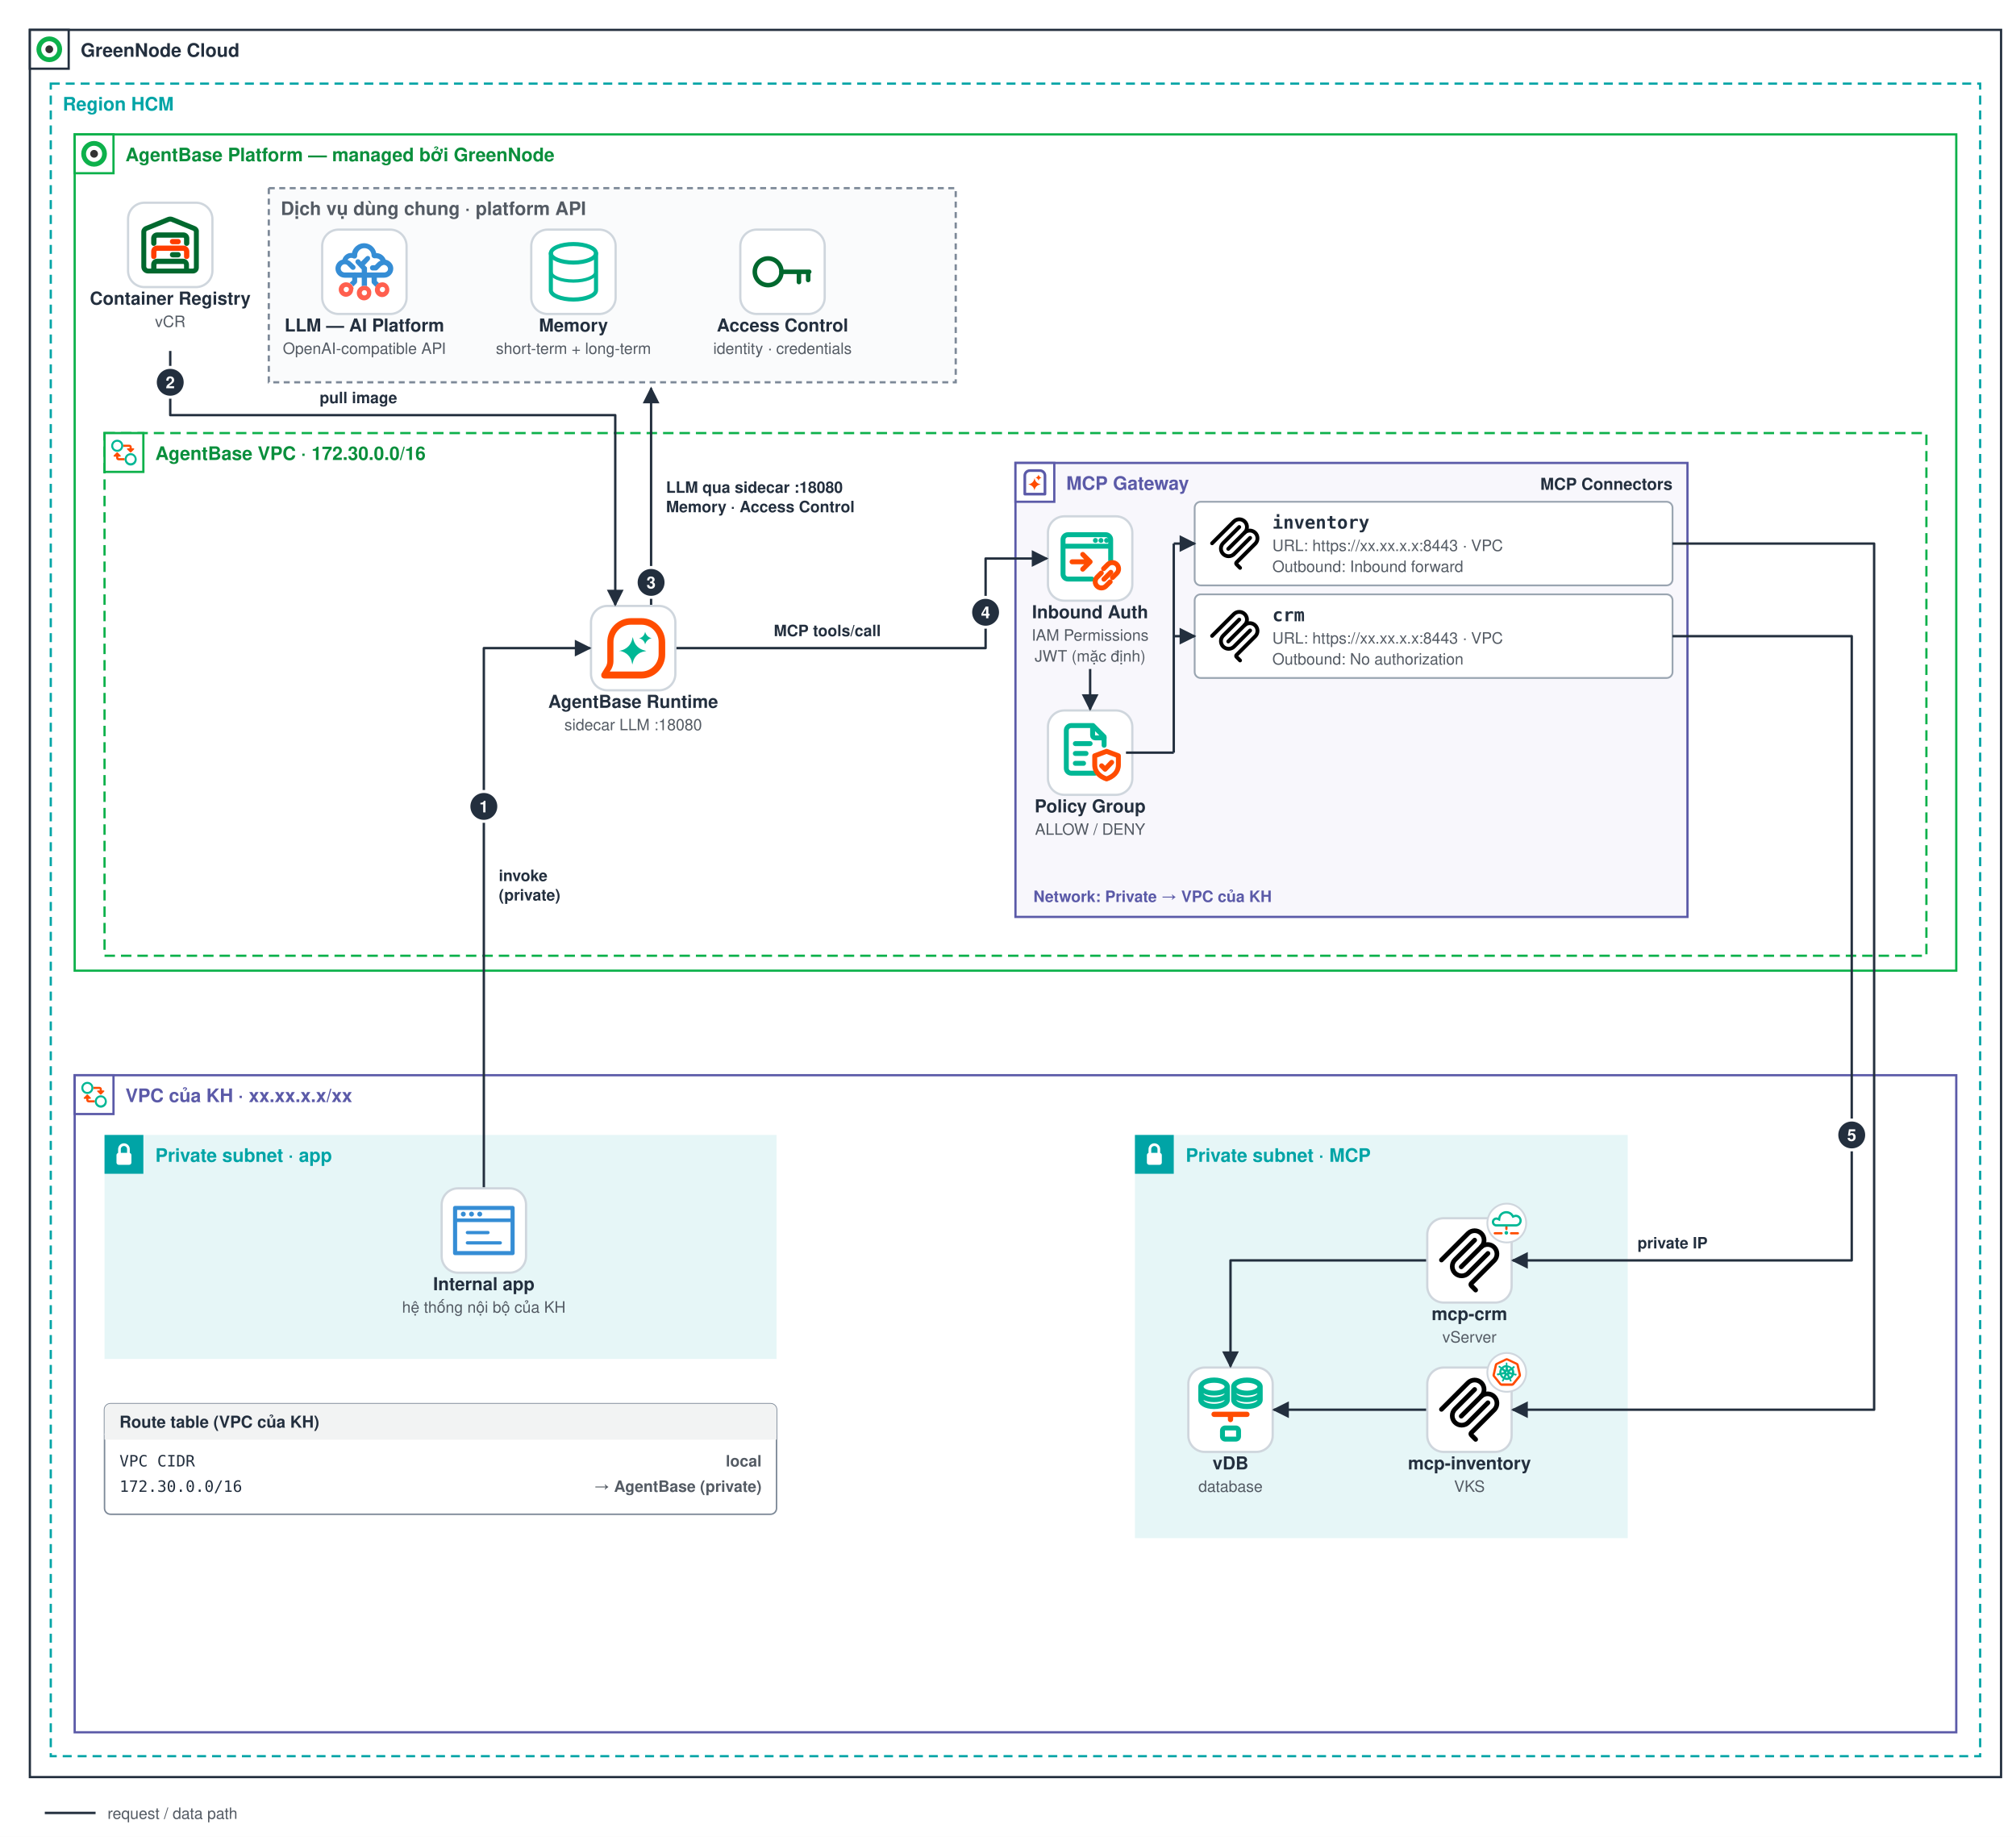
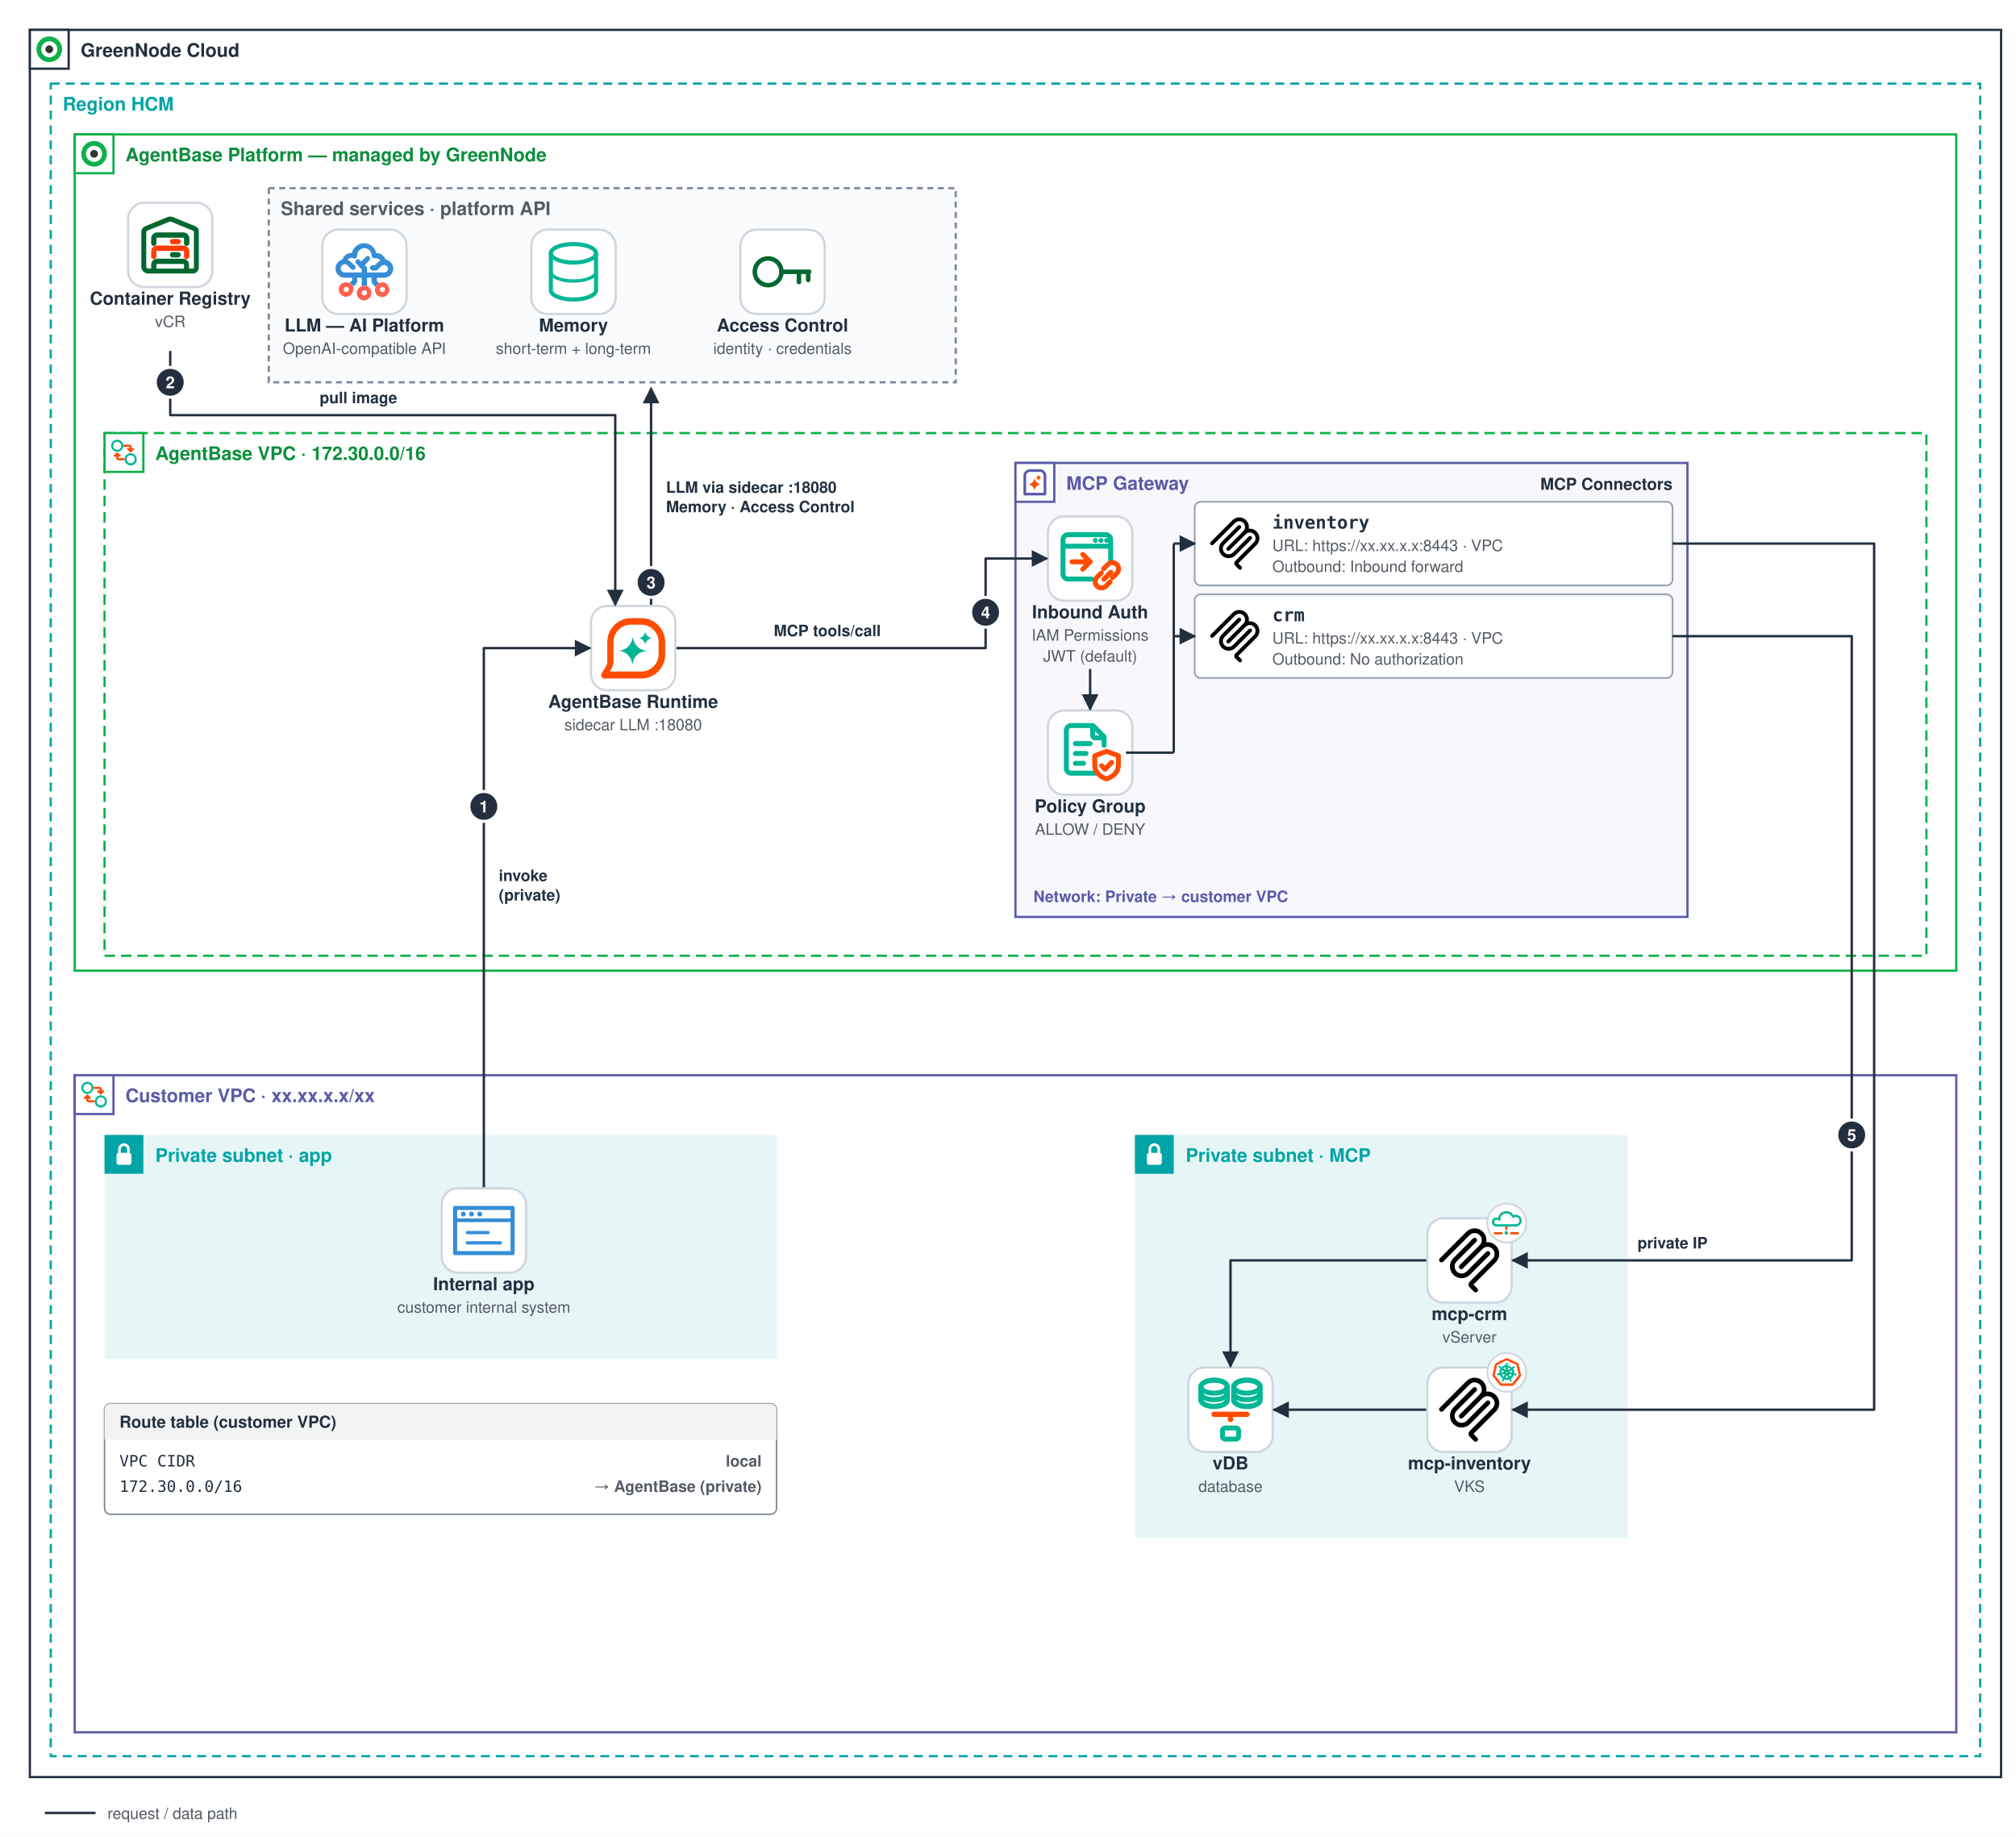
- <svg xmlns="http://www.w3.org/2000/svg" xmlns:xlink="http://www.w3.org/1999/xlink" width="1350" height="1230" viewBox="0 0 1350 1230" font-family="Helvetica Neue,Helvetica,Arial,sans-serif" role="img" aria-label="Use case A: MCP Gateway Private gọi MCP server trong VPC của KH qua connector, không đi Internet">
+ <svg xmlns="http://www.w3.org/2000/svg" xmlns:xlink="http://www.w3.org/1999/xlink" width="1350" height="1230" viewBox="0 0 1350 1230" font-family="Helvetica Neue,Helvetica,Arial,sans-serif" role="img" aria-label="Use case A: a Private MCP Gateway calls MCP servers in the customer VPC through connectors, without Internet access">
  <rect width="1350" height="1230" fill="#FFFFFF" />
  <defs>
    <marker id="a-ink" viewBox="0 0 10 10" refX="9" refY="5" markerWidth="7" markerHeight="7" orient="auto-start-reverse">
      <path d="M0 0L10 5L0 10z" fill="#232F3E" />
    </marker>
    <marker id="a-org" viewBox="0 0 10 10" refX="9" refY="5" markerWidth="7" markerHeight="7" orient="auto-start-reverse">
      <path d="M0 0L10 5L0 10z" fill="#FF4C00" />
    </marker>
    <marker id="a-red" viewBox="0 0 10 10" refX="9" refY="5" markerWidth="7" markerHeight="7" orient="auto-start-reverse">
      <path d="M0 0L10 5L0 10z" fill="#DD344C" />
    </marker>
    <symbol id="gn-ai" viewBox="0 0 20 20" fill="none">
      <path fill="#358DD5" d="M16.5,6.3c-0.5-1.2-1.6-2-2.9-2c-0.3-1.7-1.9-3-3.7-3c-1.8,0-3.3,1.3-3.7,3C5,4.1,3.7,5,3.3,6.3C2.1,6.6,1.2,7.7,1.2,9c0,1.5,1.2,2.8,2.8,2.8h12c1.5,0,2.8-1.2,2.8-2.8C18.8,7.7,17.8,6.6,16.5,6.3z M16,10.2H4c-0.7,0-1.2-0.6-1.2-1.2S3.3,7.7,4,7.7c0.3,0,0.7,0.1,0.9,0.4L6,9.2c0.3,0.3,0.8,0.3,1.1,0c0.3-0.3,0.3-0.8,0-1.1L5.9,7c-0.3-0.3-0.7-0.5-1-0.6C5.2,5.8,6,5.6,6.6,5.9c0.2,0.1,0.5,0.1,0.8,0c0.2-0.2,0.4-0.4,0.4-0.7c0-0.1,0-0.1,0-0.2c0-1.2,1-2.2,2.2-2.2s2.2,1,2.2,2.3c0,0.2,0.1,0.4,0.3,0.6c0.2,0.1,0.4,0.2,0.6,0.2c0.7-0.1,1.4,0.1,1.8,0.7c-0.3,0.1-0.6,0.3-0.8,0.5l-0.9,0.9h-0.7c-0.4,0-0.8,0.3-0.8,0.8c0,0.4,0.3,0.8,0.8,0.8h1c0.2,0,0.4-0.1,0.5-0.2l1.1-1.1c0.2-0.2,0.5-0.3,0.8-0.4c0,0,0,0,0,0c0.7,0,1.3,0.6,1.3,1.2S16.7,10.2,16,10.2z" />
      <path fill="#358DD5" d="M11.5,6.5L10.1,8l0.7,0.7V11c0,0.4-0.3,0.8-0.8,0.8S9.2,11.4,9.2,11V9.3L7.5,7.5c-0.3-0.3-0.3-0.8,0-1.1c0.3-0.3,0.8-0.3,1.1,0L9,6.9l1.5-1.5c0.3-0.3,0.8-0.3,1.1,0C11.8,5.8,11.8,6.2,11.5,6.5z" />
      <path fill="#358DD5" d="M10.8,11v3.4c-0.2-0.1-0.5-0.1-0.8-0.1s-0.5,0-0.8,0.1V11c0-0.4,0.3-0.8,0.8-0.8S10.8,10.6,10.8,11z" />
      <path fill="#358DD5" d="M14.5,13.5c-0.5,0.2-0.8,0.6-1.1,1.1l-1-1c-0.1-0.1-0.2-0.3-0.2-0.5v-2c0-0.4,0.3-0.8,0.8-0.8s0.8,0.3,0.8,0.8v1.7L14.5,13.5z" />
      <path fill="#358DD5" d="M7.8,11v2c0,0.2-0.1,0.4-0.2,0.5l-1,1c-0.2-0.5-0.6-0.8-1.1-1.1l0.8-0.8V11c0-0.4,0.3-0.8,0.8-0.8S7.8,10.6,7.8,11z" />
      <path fill="#FF5F4E" d="M10.8,14.4c-0.2-0.1-0.5-0.1-0.8-0.1s-0.5,0-0.8,0.1c-0.9,0.3-1.5,1.1-1.5,2.1c0,1.2,1,2.2,2.2,2.2s2.2-1,2.2-2.2C12.2,15.5,11.6,14.7,10.8,14.4z M10,17.2c-0.4,0-0.8-0.3-0.8-0.8c0-0.4,0.3-0.8,0.8-0.8s0.8,0.3,0.8,0.8C10.8,16.9,10.4,17.2,10,17.2z" />
      <path fill="#FF5F4E" d="M6.5,14.5c-0.2-0.5-0.6-0.8-1.1-1.1c-0.3-0.1-0.6-0.2-1-0.2c-1.2,0-2.2,1-2.2,2.2s1,2.2,2.2,2.2s2.2-1,2.2-2.2C6.8,15.1,6.7,14.8,6.5,14.5z M4.5,16.2c-0.4,0-0.8-0.3-0.8-0.8c0-0.4,0.3-0.8,0.8-0.8s0.8,0.3,0.8,0.8C5.2,15.9,4.9,16.2,4.5,16.2z" />
      <path fill="#FF5F4E" d="M15.5,13.2c-0.3,0-0.7,0.1-1,0.2c-0.5,0.2-0.8,0.6-1.1,1.1c-0.1,0.3-0.2,0.6-0.2,1c0,1.2,1,2.2,2.2,2.2s2.2-1,2.2-2.2S16.7,13.2,15.5,13.2z M15.5,16.2c-0.4,0-0.8-0.3-0.8-0.8c0-0.4,0.3-0.8,0.8-0.8s0.8,0.3,0.8,0.8C16.2,15.9,15.9,16.2,15.5,16.2z" />
    </symbol>
    <symbol id="gn-cr" viewBox="0 0 20 20" fill="none">
      <path fill="#00682E" d="M17.6,4.3L11,1.6c-0.7-0.3-1.3-0.3-2,0L2.4,4.3C1.7,4.6,1.2,5.3,1.2,6v10.6c0,1.2,0.9,2.1,2.1,2.1h13.6c1,0,1.8-0.8,1.8-1.8V6C18.8,5.3,18.3,4.6,17.6,4.3z M14.2,17.2H5.8V16c0-0.1,0.1-0.2,0.2-0.2h8c0.1,0,0.2,0.1,0.2,0.2V17.2z M17.2,16.9c0,0.2-0.1,0.3-0.3,0.3h-1.2V16c0-1-0.8-1.8-1.8-1.8H6c-1,0-1.8,0.8-1.8,1.8v1.2H3.3c-0.3,0-0.6-0.3-0.6-0.6V6c0-0.1,0.1-0.2,0.2-0.3L9.6,3C9.7,2.9,9.9,2.9,10,2.9c0.2,0,0.3,0,0.4,0.1l6.6,2.7c0.1,0.1,0.2,0.2,0.2,0.3V16.9z" />
      <path fill="#FF3D00" d="M13.2,9c0,0.4-0.3,0.8-0.8,0.8h-1.7c-0.4,0-0.8-0.3-0.8-0.8s0.3-0.8,0.8-0.8h1.7C12.9,8.2,13.2,8.6,13.2,9z" />
      <path fill="#00682E" d="M13.2,13c0,0.4-0.3,0.8-0.8,0.8h-1.7c-0.4,0-0.8-0.3-0.8-0.8s0.3-0.8,0.8-0.8h1.7C12.9,12.2,13.2,12.6,13.2,13z" />
      <path fill="#00682E" d="M15.8,8v1.5c0,0.4-0.3,0.8-0.8,0.8s-0.8-0.3-0.8-0.8V8c0-0.1-0.1-0.2-0.2-0.2H6C5.9,7.8,5.8,7.9,5.8,8v1.5c0,0.4-0.3,0.8-0.8,0.8S4.2,9.9,4.2,9.5V8C4.2,7,5,6.2,6,6.2h8C15,6.2,15.8,7,15.8,8z" />
      <path fill="#FF3D00" d="M15.8,12v1.5c0,0.4-0.3,0.8-0.8,0.8s-0.8-0.3-0.8-0.8V12c0-0.1-0.1-0.2-0.2-0.2H6c-0.1,0-0.2,0.1-0.2,0.2v1.5c0,0.4-0.3,0.8-0.8,0.8s-0.8-0.3-0.8-0.8V12c0-1,0.8-1.8,1.8-1.8h8C15,10.2,15.8,11,15.8,12z" />
    </symbol>
    <symbol id="gn-server" viewBox="0 0 20 20" fill="none">
      <line x1="9.75" y1="12.447" x2="9.75" y2="13.977" stroke="#FF4C00" stroke-width="1.5" stroke-linecap="round" />
      <line x1="6.523" y1="16.841" x2="1.962" y2="16.841" stroke="#FF4C00" stroke-width="1.5" stroke-linecap="round" />
      <line x1="17.432" y1="16.841" x2="12.871" y2="16.841" stroke="#FF4C00" stroke-width="1.5" stroke-linecap="round" />
      <mask id="gn-server-path-4-inside-1_14569_691052" fill="white">
        <path fill-rule="evenodd" clip-rule="evenodd" d="M16.061 12.303H9.697H3.03H2.424V12.242C1.041 11.962 0 10.739 0 9.273C0 7.599 1.357 6.242 3.03 6.242C3.477 6.242 3.902 6.339 4.284 6.513C4.617 3.969 6.913 2 9.697 2C11.786 2 13.601 3.109 14.517 4.738C14.991 4.536 15.513 4.424 16.061 4.424C18.236 4.424 20 6.188 20 8.364C20 10.437 18.398 12.137 16.364 12.291V12.303H16.061Z" />
      </mask>
      <path d="M2.424 12.303H0.924V13.803H2.424V12.303ZM2.424 12.242H3.924V11.016L2.723 10.772L2.424 12.242ZM4.284 6.513L3.663 7.878L5.508 8.718L5.771 6.708L4.284 6.513ZM14.517 4.738L13.21 5.473L13.869 6.645L15.105 6.118L14.517 4.738ZM16.364 12.291L16.25 10.796L14.864 10.901V12.291H16.364ZM16.364 12.303V13.803H17.864V12.303H16.364ZM16.061 10.803H9.697V13.803H16.061V10.803ZM9.697 10.803H3.03V13.803H9.697V10.803ZM3.03 10.803H2.424V13.803H3.03V10.803ZM3.924 12.303V12.242H0.924V12.303H3.924ZM2.723 10.772C2.025 10.631 1.5 10.011 1.5 9.273H-1.5C-1.5 11.466 0.057 13.293 2.126 13.712L2.723 10.772ZM1.5 9.273C1.5 8.428 2.185 7.742 3.03 7.742V4.742C0.528 4.742 -1.5 6.771 -1.5 9.273H1.5ZM3.03 7.742C3.259 7.742 3.472 7.792 3.663 7.878L4.905 5.148C4.332 4.887 3.696 4.742 3.03 4.742V7.742ZM5.771 6.708C5.999 4.966 7.61 3.5 9.697 3.5V0.5C6.217 0.5 3.235 2.973 2.797 6.318L5.771 6.708ZM9.697 3.5C11.253 3.5 12.563 4.324 13.21 5.473L15.825 4.003C14.638 1.894 12.319 0.5 9.697 0.5V3.5ZM15.105 6.118C15.397 5.994 15.719 5.924 16.061 5.924V2.924C15.307 2.924 14.585 3.078 13.929 3.358L15.105 6.118ZM16.061 5.924C17.408 5.924 18.5 7.016 18.5 8.364H21.5C21.5 5.36 19.065 2.924 16.061 2.924V5.924ZM18.5 8.364C18.5 9.647 17.508 10.7 16.25 10.796L16.477 13.787C19.288 13.573 21.5 11.228 21.5 8.364H18.5ZM14.864 12.291V12.303H17.864V12.291H14.864ZM16.364 10.803H16.061V13.803H16.364V10.803Z" fill="#00B795" mask="url(#gn-server-path-4-inside-1_14569_691052)" />
      <circle cx="9.697" cy="16.546" r="1.212" fill="#00B795" />
    </symbol>
    <symbol id="gn-vks" viewBox="0 0 20 20" fill="none">
      <path fill="#FF4C00" d="M19.5,11.4L18,4.9c-0.1-0.3-0.2-0.6-0.4-0.8c-0.2-0.2-0.4-0.4-0.7-0.5l-6.1-2.9c-0.3-0.1-0.6-0.2-0.9-0.2H9.9c-0.2,0-0.5,0.1-0.7,0.2L3.1,3.6C2.8,3.7,2.6,3.9,2.4,4.1C2.2,4.3,2.1,4.6,2,4.9l-1.5,6.5c-0.1,0.2-0.1,0.5,0,0.8c0,0.2,0.1,0.5,0.3,0.7l0.1,0.1l4.2,5.2c0.2,0.2,0.4,0.4,0.7,0.5C6,18.9,6.3,19,6.6,19h6.8c0.3,0,0.6-0.1,0.8-0.2c0.3-0.1,0.5-0.3,0.7-0.5l4.2-5.2c0.2-0.2,0.3-0.5,0.4-0.8C19.5,12,19.5,11.7,19.5,11.4zM18,11.9c0,0.1,0,0.1-0.1,0.2l-4.2,5.2c0,0-0.1,0.1-0.1,0.1c-0.1,0-0.1,0-0.2,0H6.6c-0.1,0-0.1,0-0.2,0c0,0-0.1-0.1-0.1-0.1L2,12c0,0,0-0.1,0-0.1c0,0,0-0.1,0-0.2l1.5-6.5c0-0.1,0-0.1,0.1-0.2c0,0,0.1-0.1,0.1-0.1L9.8,2c0,0,0.1,0,0.2,0c0.1,0,0.1,0,0.2,0l6.1,2.9c0,0,0.1,0.1,0.1,0.1c0,0,0.1,0.1,0.1,0.2l1.5,6.5C18,11.8,18,11.9,18,11.9z" />
      <path fill="#00B795" d="M16.1,10.9c-0.2,0-0.3,0-0.3,0h-0.1c-0.2,0-0.4,0-0.6-0.1l-0.1-0.2c0.1-0.5,0-1.1-0.1-1.6c-0.1-0.5-0.3-1-0.6-1.5l0.1-0.1c0.1-0.1,0.3-0.2,0.5-0.3l0.1-0.1c0.4-0.2,0.4-0.7,0.1-1c-0.2-0.2-0.5-0.2-0.8-0.1l-0.1,0.1l-0.2,0.2l-0.1,0.1c-0.2,0.2-0.3,0.3-0.4,0.4h-0.2c-0.8-0.8-1.8-1.2-2.9-1.4V5c0-0.2,0-0.4,0-0.6V4c0-0.4-0.3-0.6-0.6-0.6S9.4,3.5,9.4,3.9V4c0,0.1,0,0.2,0,0.3v0.1c0,0.2,0,0.4,0,0.6L9.3,5.1c-0.2,0-0.3,0.1-0.5,0.1C8,5.4,7.2,5.9,6.5,6.5H6.3C6.2,6.4,6,6.3,5.9,6.1L5.8,6L5.6,5.8L5.5,5.8C5.2,5.5,4.7,5.6,4.5,5.9C4.4,6.2,4.5,6.5,4.8,6.7l0.1,0.1l0.2,0.1L5.2,7C5.4,7,5.6,7.1,5.7,7.2v0.2c-0.6,0.9-0.8,2-0.7,3.1l-0.1,0.1c-0.2,0.1-0.4,0.1-0.6,0.1H4.2c-0.1,0-0.2,0-0.3,0l-0.1,0c-0.3,0.1-0.5,0.4-0.4,0.7C3.5,11.8,3.8,12,4.1,12h0.1l0.1,0c0.1,0,0.2-0.1,0.2-0.1l0.1,0c0.2-0.1,0.4-0.2,0.6-0.2h0.2c0.4,1,1.1,1.9,2,2.5v0.2c-0.1,0.2-0.2,0.3-0.3,0.5L7,15l-0.2,0.2c-0.1,0.3,0,0.7,0.2,0.8c0.3,0.2,0.7,0.1,0.9-0.2V15.7l0.1-0.2l0.1-0.3c0-0.2,0.1-0.3,0.2-0.4h0.2c0.9,0.3,1.8,0.4,2.7,0.1c0.2,0,0.3-0.1,0.5-0.1l0.1,0.1c0.1,0.1,0.1,0.3,0.2,0.6l0.1,0.3c0.2,0.3,0.5,0.4,0.8,0.3c0.3-0.1,0.4-0.5,0.2-0.8l-0.1-0.3c-0.1-0.2-0.2-0.4-0.3-0.5v-0.2c0.9-0.6,1.6-1.5,2-2.5h0.2c0.2,0,0.3,0.1,0.6,0.2l0.3,0.1c0.3,0.1,0.6-0.1,0.7-0.4C16.7,11.2,16.5,10.9,16.1,10.9zM9.8,9.6h0.4l0.2,0.3l-0.1,0.4L10,10.5l-0.3-0.2L9.6,9.9L9.8,9.6zM6.4,10.2c0-0.6,0.1-1.2,0.4-1.8l1.2,1v0l0.1,0.1c0,0,0,0.1,0,0.2c0,0,0,0-0.1,0L6.4,10.2zM8.5,11.4l0,0.1h0l-0.6,1.4c-0.5-0.4-0.9-0.9-1.2-1.4l1.5-0.3v0l0.1,0C8.5,11.2,8.5,11.2,8.5,11.4zM8.9,8.2L7.7,7.3c0.4-0.4,1-0.6,1.5-0.8h0.1L9.2,8.2c0,0.1-0.1,0.1-0.2,0.1L8.9,8.2zM10.8,13.5c-0.6,0.1-1.2,0.1-1.7,0L9.9,12H10l0.1,0l0.8,1.5H10.8zM11.1,8.2L11.1,8.2c-0.2,0.1-0.2,0.1-0.3,0.1v-0.2l-0.1-1.5c0.6,0.1,1.2,0.4,1.7,0.8L11.1,8.2zM12.1,12.9l-0.6-1.4v-0.1c0-0.1,0-0.1,0.1-0.2l1.7,0.3C13,12,12.6,12.5,12.1,12.9zM12.1,9.7L12,9.7c-0.1,0-0.1-0.1-0.1-0.1v-0.1l1.2-1.1c0.1,0.3,0.2,0.6,0.3,0.9c0.1,0.3,0.1,0.6,0.1,0.9L12.1,9.7z" />
    </symbol>
    <symbol id="gn-vdb" viewBox="0 0 20 20" fill="none">
      <path fill="#FF4C00" d="M10,13.8c-0.4,0-0.8-0.3-0.8-0.8v-0.8H5c-0.4,0-0.8-0.3-0.8-0.8s0.3-0.8,0.8-0.8h10c0.4,0,0.8,0.3,0.8,0.8s-0.3,0.8-0.8,0.8h-4.2V13C10.8,13.4,10.4,13.8,10,13.8z" />
      <path fill="#00B795" d="M11.6,14.8H8.4c-0.9,0-1.6,0.7-1.6,1.6v1.7c0,0.9,0.7,1.6,1.6,1.6h3.2c0.9,0,1.6-0.7,1.6-1.6v-1.7C13.2,15.5,12.5,14.8,11.6,14.8z M11.8,18.1c0,0.1-0.1,0.1-0.1,0.1H8.4c-0.1,0-0.1-0.1-0.1-0.1v-1.7c0-0.1,0.1-0.1,0.1-0.1h3.2c0.1,0,0.1,0.1,0.1,0.1V18.1z" />
      <path fill="#00B795" d="M5,0.2C2.3,0.2,0.2,1.4,0.2,3v4c0,1.6,2,2.8,4.8,2.8S9.8,8.6,9.8,7V3C9.8,1.4,7.7,0.2,5,0.2z M5,8.2C3.1,8.2,1.8,7.5,1.8,7c0.8,0.5,2,0.7,3.2,0.7S7.4,7.5,8.2,7C8.2,7.5,6.9,8.2,5,8.2z M5,6.2C3.1,6.2,1.8,5.5,1.8,5c0.8,0.5,2,0.7,3.2,0.7S7.4,5.5,8.2,5C8.2,5.5,6.9,6.2,5,6.2z M5,4.2C3,4.2,1.8,3.5,1.8,3S3,1.8,5,1.8S8.2,2.5,8.2,3S7,4.2,5,4.2z" />
      <path fill="#00B795" d="M15,0.2c-2.7,0-4.8,1.2-4.8,2.8v4c0,1.6,2,2.8,4.8,2.8s4.8-1.2,4.8-2.8V3C19.8,1.4,17.7,0.2,15,0.2z M15,8.2c-1.9,0-3.2-0.7-3.2-1.2c0.8,0.5,2,0.7,3.2,0.7s2.4-0.3,3.2-0.7C18.2,7.5,16.9,8.2,15,8.2z M15,6.2c-1.9,0-3.2-0.7-3.2-1.2c0.8,0.5,2,0.7,3.2,0.7s2.4-0.3,3.2-0.7C18.2,5.5,16.9,6.2,15,6.2z M15,4.2c-2,0-3.2-0.8-3.2-1.2S13,1.8,15,1.8s3.2,0.8,3.2,1.2S17,4.2,15,4.2z" />
    </symbol>
    <symbol id="gn-vnet" viewBox="0 0 20 20" fill="none">
      <path fill="#FF4C00" d="M17.5,7.7l-2.2,2.2c-0.2,0.2-0.5,0.2-0.7,0l-2.2-2.2c-0.3-0.3-0.1-0.8,0.4-0.8h1.4V6c0-0.1-0.1-0.2-0.2-0.2H9.4c0-0.2,0.1-0.5,0.1-0.8s0-0.5-0.1-0.8H14c1,0,1.8,0.8,1.8,1.8v0.9h1.4C17.6,6.9,17.8,7.4,17.5,7.7z" />
      <path fill="#00B795" d="M9.4,4.2C9.1,2.1,7.2,0.5,5,0.5c-2.5,0-4.5,2-4.5,4.5s2,4.5,4.5,4.5c2.2,0,4.1-1.6,4.4-3.8c0-0.2,0.1-0.5,0.1-0.8S9.5,4.5,9.4,4.2z M5,8C3.3,8,2,6.7,2,5s1.3-3,3-3s3,1.3,3,3S6.7,8,5,8z" />
      <path fill="#FF4C00" fill-rule="evenodd" clip-rule="evenodd" d="M10.5,15c0,0.3,0,0.5,0.1,0.8H6c-1,0-1.8-0.8-1.8-1.8v-0.9H2.8c-0.4,0-0.7-0.5-0.4-0.9l2.2-2.2c0.2-0.2,0.5-0.2,0.7,0l2.2,2.2c0.3,0.3,0.1,0.9-0.4,0.9H5.8V14c0,0.1,0.1,0.2,0.2,0.2h4.6C10.5,14.5,10.5,14.7,10.5,15z" />
      <path fill="#00B795" d="M15,10.5c-2.2,0-4.1,1.6-4.4,3.8c0,0.2-0.1,0.5-0.1,0.8s0,0.5,0.1,0.8c0.3,2.1,2.2,3.8,4.4,3.8c2.5,0,4.5-2,4.5-4.5S17.5,10.5,15,10.5z M15,18c-1.7,0-3-1.3-3-3s1.3-3,3-3s3,1.3,3,3S16.7,18,15,18z" />
    </symbol>
    <symbol id="mcp" viewBox="60 20 1800 1800" fill="none">
      <g stroke="#000000" stroke-width="128" stroke-linecap="round" stroke-linejoin="round">
        <path d="M193 910L920 183A258 258 0 0 1 1286 548L735 1097" />
        <path d="M1103 365L565 903A258 258 0 0 0 930 1268L1467 729" />
        <path d="M1286 548A258 258 0 0 1 1650 912L1015 1547Q980 1582 1015 1617L1130 1733" />
      </g>
    </symbol>
    <symbol id="agent-runtime" viewBox="0 0 16 16" fill="none">
      <path fill="#FF4C00" d="M10,0.7H7.5c-3.2,0-5.8,2.6-5.8,5.8v4.7c0,0.4-0.1,0.8-0.3,1.2l-1.1,1.8c-0.1,0.2-0.1,0.5,0,0.8c0.1,0.2,0.4,0.4,0.7,0.4h9c3.2,0,5.8-2.6,5.8-5.8v-3C15.8,3.3,13.2,0.7,10,0.7z M14.2,9.5c0,2.3-1.9,4.2-4.2,4.2H2.3l0.4-0.6c0.3-0.6,0.5-1.2,0.5-1.9V6.5c0-2.3,1.9-4.2,4.2-4.2H10c2.3,0,4.2,1.9,4.2,4.2V9.5z" />
      <path fill="#00B795" d="M11.2,8.7l-0.4,0.1C9.3,9,8.2,10.1,7.9,11.6L7.8,12l-0.1-0.4C7.5,10.1,6.3,9,4.9,8.7L4.5,8.7l0.4-0.1c1.5-0.3,2.6-1.4,2.9-2.9l0.1-0.4l0.1,0.4c0.3,1.5,1.4,2.6,2.9,2.9L11.2,8.7z" />
      <path fill="#00B795" d="M12.5,5.6c-0.8,0.1-1.4,0.8-1.6,1.5c-0.1-0.8-0.8-1.4-1.5-1.5c0.8-0.1,1.4-0.8,1.5-1.6C11.1,4.8,11.7,5.4,12.5,5.6z" />
    </symbol>
    <symbol id="policy" viewBox="0 0 20 20" fill="none">
      <path d="M11.5 16.25H4.25c-0.83 0-1.5-0.67-1.5-1.5V3.25c0-0.83 0.67-1.5 1.5-1.5h6.6l3.4 3.4v2.6" stroke="#00B795" stroke-width="1.5" stroke-linecap="round" stroke-linejoin="round" />
      <path d="M10.75 1.9v2.85c0 0.41 0.34 0.75 0.75 0.75h2.75" stroke="#00B795" stroke-width="1.5" stroke-linecap="round" stroke-linejoin="round" />
      <path d="M5.5 7.25h4.5M5.5 10.25h3.25M5.5 13.25h2.5" stroke="#00B795" stroke-width="1.5" stroke-linecap="round" />
      <path d="M15 9.6l3.6 1.35v2.75c0 2.25-1.6 3.6-3.6 4.3c-2-0.7-3.6-2.05-3.6-4.3v-2.75z" fill="#FFFFFF" stroke="#FF4C00" stroke-width="1.5" stroke-linejoin="round" />
      <path d="M13.5 14l1.05 1.05l2-2.1" stroke="#FF4C00" stroke-width="1.5" stroke-linecap="round" stroke-linejoin="round" />
    </symbol>
    <symbol id="mcp-gateway" viewBox="0 0 16 16" fill="none">
      <path fill="#5B5AA8" d="M11,0.2H5C2.9,0.2,1.2,1.9,1.2,4v11c0,0.4,0.3,0.8,0.8,0.8h12c0.4,0,0.8-0.3,0.8-0.8V4C14.8,1.9,13.1,0.2,11,0.2z M13.2,14.2H2.8V4c0-1.2,1-2.2,2.2-2.2h6c1.2,0,2.2,1,2.2,2.2V14.2z" />
      <path fill="#FF4C00" d="M11.5,9.2l-0.4,0.1c-1.7,0.3-3,1.6-3.3,3.3L7.8,13l-0.1-0.4c-0.3-1.7-1.6-3-3.3-3.3L4,9.2l0.4-0.1c1.7-0.3,3-1.6,3.3-3.3l0.1-0.4l0.1,0.4c0.3,1.7,1.6,3,3.3,3.3L11.5,9.2z" />
      <path fill="#FF4C00" d="M12,5.2c-0.9,0.2-1.6,0.9-1.8,1.8c-0.2-0.9-0.9-1.6-1.8-1.8c0.9-0.2,1.6-0.9,1.8-1.8C10.4,4.4,11.1,5.1,12,5.2z" />
    </symbol>
    <symbol id="inbound-auth" viewBox="0 0 20 20" fill="none">
      <path d="M16.25 10.5V4.25c0-0.83-0.67-1.5-1.5-1.5H3.25c-0.83 0-1.5 0.67-1.5 1.5v10.5c0 0.83 0.67 1.5 1.5 1.5h7.25" stroke="#00B795" stroke-width="1.5" stroke-linecap="round" stroke-linejoin="round" />
      <path d="M1.75 6.25h14.5" stroke="#00B795" stroke-width="1.5" />
      <circle cx="11.6" cy="4.5" r="0.75" fill="#00B795" />
      <circle cx="13.3" cy="4.5" r="0.75" fill="#00B795" />
      <circle cx="15" cy="4.5" r="0.75" fill="#00B795" />
      <path d="M4.5 11h5.25M7.75 8.75L10 11l-2.25 2.25" stroke="#FF4C00" stroke-width="1.5" stroke-linecap="round" stroke-linejoin="round" />
      <g stroke="#FF4C00" stroke-width="1.5" stroke-linecap="round">
        <path d="M14.1 13.1l1.3-1.3a1.9 1.9 0 0 1 2.7 2.7l-1.3 1.3" />
        <path d="M16.1 17.1l-1.3 1.3a1.9 1.9 0 0 1 -2.7-2.7l1.3-1.3" />
        <path d="M14.2 16.3l2.1-2.1" />
      </g>
    </symbol>
  </defs>
  <g transform="translate(0 -110)">
    <rect x="20" y="130" width="1320" height="1170" fill="none" stroke="#232F3E" stroke-width="1.5" />
    <rect x="20" y="130" width="26" height="26" fill="#FFFFFF" stroke="#232F3E" stroke-width="1.5" />
    <circle cx="33" cy="143" r="7" fill="none" stroke="#0DB14B" stroke-width="3.2" />
    <circle cx="33" cy="143" r="2.6" fill="#333333" />
    <text x="54" y="148" font-size="12.5" font-weight="700" fill="#232F3E" text-anchor="start">GreenNode Cloud</text>
    <rect x="34" y="166" width="1292" height="1120" fill="none" stroke="#00A4A6" stroke-width="1.5" stroke-dasharray="6 4" />
    <text x="42" y="184" font-size="12.5" font-weight="700" fill="#00A4A6" text-anchor="start">Region HCM</text>
    <rect x="50" y="200" width="1260" height="560" fill="none" stroke="#0DB14B" stroke-width="1.5" />
    <rect x="50" y="200" width="26" height="26" fill="#FFFFFF" stroke="#0DB14B" stroke-width="1.5" />
    <circle cx="63" cy="213" r="7" fill="none" stroke="#0DB14B" stroke-width="3.2" />
    <circle cx="63" cy="213" r="2.6" fill="#333333" />
-     <text x="84" y="218" font-size="12.5" font-weight="700" fill="#0A8F3C" text-anchor="start">AgentBase Platform — managed bởi GreenNode</text>
+     <text x="84" y="218" font-size="12.5" font-weight="700" fill="#0A8F3C" text-anchor="start">AgentBase Platform — managed by GreenNode</text>
    <rect x="85.75" y="245.75" width="56.5" height="56.5" rx="11" fill="#FFFFFF" stroke="#CFD6DD" stroke-width="1.5" />
    <use href="#gn-cr" xlink:href="#gn-cr" x="92" y="252" width="44" height="44" />
    <text x="114" y="314" font-size="12" font-weight="700" fill="#232F3E" text-anchor="middle">Container Registry</text>
    <text x="114" y="329" font-size="10.5" font-weight="400" fill="#545B64" text-anchor="middle">vCR</text>
    <rect x="180" y="236" width="460" height="130" fill="#FAFBFC" stroke="#7D8998" stroke-width="1.5" stroke-dasharray="4 3" />
-     <text x="188" y="254" font-size="12.5" font-weight="700" fill="#545B64" text-anchor="start">Dịch vụ dùng chung · platform API</text>
+     <text x="188" y="254" font-size="12.5" font-weight="700" fill="#545B64" text-anchor="start">Shared services · platform API</text>
    <rect x="215.75" y="263.75" width="56.5" height="56.5" rx="11" fill="#FFFFFF" stroke="#CFD6DD" stroke-width="1.5" />
    <use href="#gn-ai" xlink:href="#gn-ai" x="222" y="270" width="44" height="44" />
    <text x="244" y="332" font-size="12" font-weight="700" fill="#232F3E" text-anchor="middle">LLM — AI Platform</text>
    <text x="244" y="347" font-size="10.5" font-weight="400" fill="#545B64" text-anchor="middle">OpenAI-compatible API</text>
    <rect x="355.75" y="263.75" width="56.5" height="56.5" rx="11" fill="#FFFFFF" stroke="#CFD6DD" stroke-width="1.5" />
    <g transform="translate(384 292) scale(1.375) translate(-384 -292)">
      <path d="M373 283a11 4.5 0 0 1 22 0v18a11 4.5 0 0 1 -22 0z" fill="none" stroke="#00B795" stroke-width="2" stroke-linecap="round" stroke-linejoin="round" />
      <path d="M373 283a11 4.5 0 0 0 22 0" fill="none" stroke="#00B795" stroke-width="2" stroke-linecap="round" stroke-linejoin="round" />
      <path d="M373 292a11 4.5 0 0 0 22 0" fill="none" stroke="#00B795" stroke-width="1.6" stroke-linecap="round" stroke-linejoin="round" />
    </g>
    <text x="384" y="332" font-size="12" font-weight="700" fill="#232F3E" text-anchor="middle">Memory</text>
    <text x="384" y="347" font-size="10.5" font-weight="400" fill="#545B64" text-anchor="middle">short-term + long-term</text>
    <rect x="495.75" y="263.75" width="56.5" height="56.5" rx="11" fill="#FFFFFF" stroke="#CFD6DD" stroke-width="1.5" />
    <g transform="translate(524 292) scale(1.375) translate(-524 -292)">
      <circle cx="517" cy="292" r="6.5" fill="none" stroke="#00682E" stroke-width="2.2" />
      <path d="M523.5 292H537M532 292v5M536.5 292v4" fill="none" stroke="#00682E" stroke-width="2.2" stroke-linecap="round" stroke-linejoin="round" />
    </g>
    <text x="524" y="332" font-size="12" font-weight="700" fill="#232F3E" text-anchor="middle">Access Control</text>
    <text x="524" y="347" font-size="10.5" font-weight="400" fill="#545B64" text-anchor="middle">identity · credentials</text>
    <rect x="70" y="400" width="1220" height="350" fill="none" stroke="#0DB14B" stroke-width="1.5" stroke-dasharray="7 4" />
    <rect x="70" y="400" width="26" height="26" fill="#FFFFFF" stroke="#0DB14B" stroke-width="1.5" />
    <use href="#gn-vnet" xlink:href="#gn-vnet" x="74" y="404" width="18" height="18" />
    <text x="104" y="418" font-size="12.5" font-weight="700" fill="#0A8F3C" text-anchor="start">AgentBase VPC · 172.30.0.0/16</text>
    <rect x="395.75" y="515.75" width="56.5" height="56.5" rx="11" fill="#FFFFFF" stroke="#CFD6DD" stroke-width="1.5" />
    <use href="#agent-runtime" xlink:href="#agent-runtime" x="402" y="522" width="44" height="44" />
    <text x="424" y="584" font-size="12" font-weight="700" fill="#232F3E" text-anchor="middle">AgentBase Runtime</text>
    <text x="424" y="599" font-size="10.5" font-weight="400" fill="#545B64" text-anchor="middle">sidecar LLM :18080</text>
    <rect x="680" y="420" width="450" height="304" fill="#F8F7FC" stroke="#5B5AA8" stroke-width="1.5" />
    <rect x="680" y="420" width="26" height="26" fill="#FFFFFF" stroke="#5B5AA8" stroke-width="1.5" />
    <use href="#mcp-gateway" xlink:href="#mcp-gateway" x="684" y="424" width="18" height="18" />
    <text x="714" y="438" font-size="12.5" font-weight="700" fill="#5B5AA8" text-anchor="start">MCP Gateway</text>
    <text x="1120" y="438" font-size="11" font-weight="700" fill="#232F3E" text-anchor="end">MCP Connectors</text>
    <rect x="701.75" y="455.75" width="56.5" height="56.5" rx="11" fill="#FFFFFF" stroke="#CFD6DD" stroke-width="1.5" />
    <use href="#inbound-auth" xlink:href="#inbound-auth" x="708" y="462" width="44" height="44" />
    <text x="730" y="524" font-size="12" font-weight="700" fill="#232F3E" text-anchor="middle">Inbound Auth</text>
    <text x="730" y="539" font-size="10.5" font-weight="400" fill="#545B64" text-anchor="middle">IAM Permissions</text>
-     <text x="730" y="553" font-size="10.5" font-weight="400" fill="#545B64" text-anchor="middle">JWT (mặc định)</text>
+     <text x="730" y="553" font-size="10.5" font-weight="400" fill="#545B64" text-anchor="middle">JWT (default)</text>
    <rect x="701.75" y="585.75" width="56.5" height="56.5" rx="11" fill="#FFFFFF" stroke="#CFD6DD" stroke-width="1.5" />
    <use href="#policy" xlink:href="#policy" x="708" y="592" width="44" height="44" />
    <text x="730" y="654" font-size="12" font-weight="700" fill="#232F3E" text-anchor="middle">Policy Group</text>
    <text x="730" y="669" font-size="10.5" font-weight="400" fill="#545B64" text-anchor="middle">ALLOW / DENY</text>
    <polyline points="730,558 730,585" fill="none" stroke="#232F3E" stroke-width="1.6" stroke-linejoin="round" marker-end="url(#a-ink)" />
-     <text x="692" y="714" font-size="10.5" font-weight="600" fill="#5B5AA8" text-anchor="start">Network: Private → VPC của KH</text>
+     <text x="692" y="714" font-size="10.5" font-weight="600" fill="#5B5AA8" text-anchor="start">Network: Private → customer VPC</text>
    <rect x="800" y="446" width="320" height="56" rx="4" fill="#FFFFFF" stroke="#9AA5B1" stroke-width="1.2" />
    <use href="#mcp" xlink:href="#mcp" x="809" y="456" width="36" height="36" />
    <text x="852" y="464" font-size="12" font-weight="700" fill="#232F3E" font-family="Menlo,Consolas,monospace">inventory</text>
    <text x="852" y="479" font-size="10.5" font-weight="400" fill="#545B64" text-anchor="start">URL: https://xx.xx.x.x:8443 · VPC</text>
    <text x="852" y="493" font-size="10.5" font-weight="400" fill="#545B64" text-anchor="start">Outbound: Inbound forward</text>
    <rect x="800" y="508" width="320" height="56" rx="4" fill="#FFFFFF" stroke="#9AA5B1" stroke-width="1.2" />
    <use href="#mcp" xlink:href="#mcp" x="809" y="518" width="36" height="36" />
    <text x="852" y="526" font-size="12" font-weight="700" fill="#232F3E" font-family="Menlo,Consolas,monospace">crm</text>
    <text x="852" y="541" font-size="10.5" font-weight="400" fill="#545B64" text-anchor="start">URL: https://xx.xx.x.x:8443 · VPC</text>
    <text x="852" y="555" font-size="10.5" font-weight="400" fill="#545B64" text-anchor="start">Outbound: No authorization</text>
    <polyline points="754,614 786,614" fill="none" stroke="#232F3E" stroke-width="1.6" />
    <polyline points="786,474 786,614" fill="none" stroke="#232F3E" stroke-width="1.6" />
    <polyline points="786,474 800,474" fill="none" stroke="#232F3E" stroke-width="1.6" stroke-linejoin="round" marker-end="url(#a-ink)" />
    <polyline points="786,536 800,536" fill="none" stroke="#232F3E" stroke-width="1.6" stroke-linejoin="round" marker-end="url(#a-ink)" />
    <rect x="50" y="830" width="1260" height="440" fill="none" stroke="#5B5AA8" stroke-width="1.5" />
    <rect x="50" y="830" width="26" height="26" fill="#FFFFFF" stroke="#5B5AA8" stroke-width="1.5" />
    <use href="#gn-vnet" xlink:href="#gn-vnet" x="54" y="834" width="18" height="18" />
-     <text x="84" y="848" font-size="12.5" font-weight="700" fill="#5B5AA8" text-anchor="start">VPC của KH · xx.xx.x.x/xx</text>
+     <text x="84" y="848" font-size="12.5" font-weight="700" fill="#5B5AA8" text-anchor="start">Customer VPC · xx.xx.x.x/xx</text>
    <rect x="70" y="870" width="450" height="150" fill="#E6F6F7" stroke="none" stroke-width="1.5" />
    <rect x="70" y="870" width="26" height="26" fill="#00A4A6" />
    <rect x="78" y="882" width="10" height="8" rx="1.5" fill="#FFFFFF" />
    <path d="M80 882v-2.5a3 3 0 0 1 6 0v2.5" fill="none" stroke="#FFFFFF" stroke-width="1.8" stroke-linecap="round" stroke-linejoin="round" />
    <text x="104" y="888" font-size="12.5" font-weight="700" fill="#00A4A6" text-anchor="start">Private subnet · app</text>
    <rect x="295.75" y="905.75" width="56.5" height="56.5" rx="11" fill="#FFFFFF" stroke="#CFD6DD" stroke-width="1.5" />
    <g transform="translate(324 934) scale(1.375) translate(-324 -934)">
      <path d="M310 923h28v22h-28z" fill="none" stroke="#358DD5" stroke-width="2" stroke-linecap="round" stroke-linejoin="round" />
      <path d="M310 929h28" fill="none" stroke="#358DD5" stroke-width="1.8" stroke-linecap="round" stroke-linejoin="round" />
      <circle cx="314" cy="926" r="1.2" fill="#358DD5" />
      <circle cx="318" cy="926" r="1.2" fill="#358DD5" />
      <circle cx="322" cy="926" r="1.2" fill="#358DD5" />
      <path d="M316 935h10M316 940h16" fill="none" stroke="#358DD5" stroke-width="1.6" stroke-linecap="round" stroke-linejoin="round" />
    </g>
    <text x="324" y="974" font-size="12" font-weight="700" fill="#232F3E" text-anchor="middle">Internal app</text>
-     <text x="324" y="989" font-size="10.5" font-weight="400" fill="#545B64" text-anchor="middle">hệ thống nội bộ của KH</text>
+     <text x="324" y="989" font-size="10.5" font-weight="400" fill="#545B64" text-anchor="middle">customer internal system</text>
    <rect x="70" y="1050" width="450" height="74" rx="4" fill="#FFFFFF" stroke="#7D8998" stroke-width="1" />
    <rect x="70" y="1050" width="450" height="24" rx="4" fill="#F2F3F3" />
    <rect x="70" y="1070" width="450" height="4" fill="#F2F3F3" />
-     <text x="80" y="1066" font-size="11" font-weight="700" fill="#232F3E" text-anchor="start">Route table (VPC của KH)</text>
+     <text x="80" y="1066" font-size="11" font-weight="700" fill="#232F3E" text-anchor="start">Route table (customer VPC)</text>
    <text x="80" y="1092" font-size="10.5" fill="#232F3E" font-family="Menlo,Consolas,monospace">VPC CIDR</text>
    <text x="510" y="1092" font-size="10.5" font-weight="600" fill="#545B64" text-anchor="end">local</text>
    <text x="80" y="1109" font-size="10.5" fill="#232F3E" font-family="Menlo,Consolas,monospace">172.30.0.0/16</text>
    <text x="510" y="1109" font-size="10.5" font-weight="600" fill="#545B64" text-anchor="end">→ AgentBase (private)</text>
    <rect x="760" y="870" width="330" height="270" fill="#E6F6F7" stroke="none" stroke-width="1.5" />
    <rect x="760" y="870" width="26" height="26" fill="#00A4A6" />
    <rect x="768" y="882" width="10" height="8" rx="1.5" fill="#FFFFFF" />
    <path d="M770 882v-2.5a3 3 0 0 1 6 0v2.5" fill="none" stroke="#FFFFFF" stroke-width="1.8" stroke-linecap="round" stroke-linejoin="round" />
    <text x="794" y="888" font-size="12.5" font-weight="700" fill="#00A4A6" text-anchor="start">Private subnet · MCP</text>
    <rect x="955.75" y="925.75" width="56.5" height="56.5" rx="11" fill="#FFFFFF" stroke="#CFD6DD" stroke-width="1.5" />
    <use href="#mcp" xlink:href="#mcp" x="962" y="932" width="44" height="44" />
    <circle cx="1009" cy="929" r="13" fill="#FFFFFF" stroke="#CFD6DD" stroke-width="1.2" />
    <use href="#gn-server" xlink:href="#gn-server" x="999" y="919" width="20" height="20" />
    <text x="984" y="994" font-size="12" font-weight="700" fill="#232F3E" text-anchor="middle">mcp-crm</text>
    <text x="984" y="1009" font-size="10.5" font-weight="400" fill="#545B64" text-anchor="middle">vServer</text>
    <rect x="795.75" y="1025.75" width="56.5" height="56.5" rx="11" fill="#FFFFFF" stroke="#CFD6DD" stroke-width="1.5" />
    <use href="#gn-vdb" xlink:href="#gn-vdb" x="802" y="1032" width="44" height="44" />
    <text x="824" y="1094" font-size="12" font-weight="700" fill="#232F3E" text-anchor="middle">vDB</text>
    <text x="824" y="1109" font-size="10.5" font-weight="400" fill="#545B64" text-anchor="middle">database</text>
    <rect x="955.75" y="1025.75" width="56.5" height="56.5" rx="11" fill="#FFFFFF" stroke="#CFD6DD" stroke-width="1.5" />
    <use href="#mcp" xlink:href="#mcp" x="962" y="1032" width="44" height="44" />
    <circle cx="1009" cy="1029" r="13" fill="#FFFFFF" stroke="#CFD6DD" stroke-width="1.2" />
    <use href="#gn-vks" xlink:href="#gn-vks" x="999" y="1019" width="20" height="20" />
    <text x="984" y="1094" font-size="12" font-weight="700" fill="#232F3E" text-anchor="middle">mcp-inventory</text>
    <text x="984" y="1109" font-size="10.5" font-weight="400" fill="#545B64" text-anchor="middle">VKS</text>
    <polyline points="324,905 324,544 395,544" fill="none" stroke="#232F3E" stroke-width="1.6" stroke-linejoin="round" marker-end="url(#a-ink)" />
    <text x="334" y="700" font-size="10.5" font-weight="600" fill="#232F3E" text-anchor="start" style="paint-order:stroke;stroke:#FFFFFF;stroke-width:4px;stroke-linejoin:round">invoke</text>
    <text x="334" y="713" font-size="10.5" font-weight="600" fill="#232F3E" text-anchor="start" style="paint-order:stroke;stroke:#FFFFFF;stroke-width:4px;stroke-linejoin:round">(private)</text>
    <polyline points="114,345 114,388 412,388 412,515" fill="none" stroke="#232F3E" stroke-width="1.6" stroke-linejoin="round" marker-end="url(#a-ink)" />
    <text x="240" y="380" font-size="10.5" font-weight="600" fill="#232F3E" text-anchor="middle" style="paint-order:stroke;stroke:#FFFFFF;stroke-width:4px;stroke-linejoin:round">pull image</text>
    <polyline points="436,515 436,370" fill="none" stroke="#232F3E" stroke-width="1.6" stroke-linejoin="round" marker-end="url(#a-ink)" />
-     <text x="446" y="440" font-size="10.5" font-weight="600" fill="#232F3E" text-anchor="start" style="paint-order:stroke;stroke:#FFFFFF;stroke-width:4px;stroke-linejoin:round">LLM qua sidecar :18080</text>
+     <text x="446" y="440" font-size="10.5" font-weight="600" fill="#232F3E" text-anchor="start" style="paint-order:stroke;stroke:#FFFFFF;stroke-width:4px;stroke-linejoin:round">LLM via sidecar :18080</text>
    <text x="446" y="453" font-size="10.5" font-weight="600" fill="#232F3E" text-anchor="start" style="paint-order:stroke;stroke:#FFFFFF;stroke-width:4px;stroke-linejoin:round">Memory · Access Control</text>
    <polyline points="453,544 660,544 660,484 701,484" fill="none" stroke="#232F3E" stroke-width="1.6" stroke-linejoin="round" marker-end="url(#a-ink)" />
    <text x="554" y="536" font-size="10.5" font-weight="600" fill="#232F3E" text-anchor="middle" style="paint-order:stroke;stroke:#FFFFFF;stroke-width:4px;stroke-linejoin:round">MCP tools/call</text>
    <polyline points="1120,536 1240,536 1240,954 1013,954" fill="none" stroke="#232F3E" stroke-width="1.6" stroke-linejoin="round" marker-end="url(#a-ink)" />
    <polyline points="955,954 824,954 824,1025" fill="none" stroke="#232F3E" stroke-width="1.6" stroke-linejoin="round" marker-end="url(#a-ink)" />
    <polyline points="1120,474 1255,474 1255,1054 1013,1054" fill="none" stroke="#232F3E" stroke-width="1.6" stroke-linejoin="round" marker-end="url(#a-ink)" />
    <polyline points="955,1054 853,1054" fill="none" stroke="#232F3E" stroke-width="1.6" stroke-linejoin="round" marker-end="url(#a-ink)" />
    <text x="1120" y="946" font-size="10.5" font-weight="600" fill="#232F3E" text-anchor="middle" style="paint-order:stroke;stroke:#FFFFFF;stroke-width:4px;stroke-linejoin:round">private IP</text>
    <circle cx="324" cy="650" r="10" fill="#232F3E" stroke="#FFFFFF" stroke-width="2" />
    <text x="324" y="654" font-size="11" font-weight="700" fill="#FFFFFF" text-anchor="middle">1</text>
    <circle cx="114" cy="366" r="10" fill="#232F3E" stroke="#FFFFFF" stroke-width="2" />
    <text x="114" y="370" font-size="11" font-weight="700" fill="#FFFFFF" text-anchor="middle">2</text>
    <circle cx="436" cy="500" r="10" fill="#232F3E" stroke="#FFFFFF" stroke-width="2" />
    <text x="436" y="504" font-size="11" font-weight="700" fill="#FFFFFF" text-anchor="middle">3</text>
    <circle cx="660" cy="520" r="10" fill="#232F3E" stroke="#FFFFFF" stroke-width="2" />
    <text x="660" y="524" font-size="11" font-weight="700" fill="#FFFFFF" text-anchor="middle">4</text>
    <circle cx="1240" cy="870" r="10" fill="#232F3E" stroke="#FFFFFF" stroke-width="2" />
    <text x="1240" y="874" font-size="11" font-weight="700" fill="#FFFFFF" text-anchor="middle">5</text>
  </g>
  <line x1="30" y1="1214" x2="64" y2="1214" stroke="#232F3E" stroke-width="1.6" />
  <text x="72" y="1218" font-size="10.5" font-weight="400" fill="#545B64" text-anchor="start">request / data path</text>
</svg>
